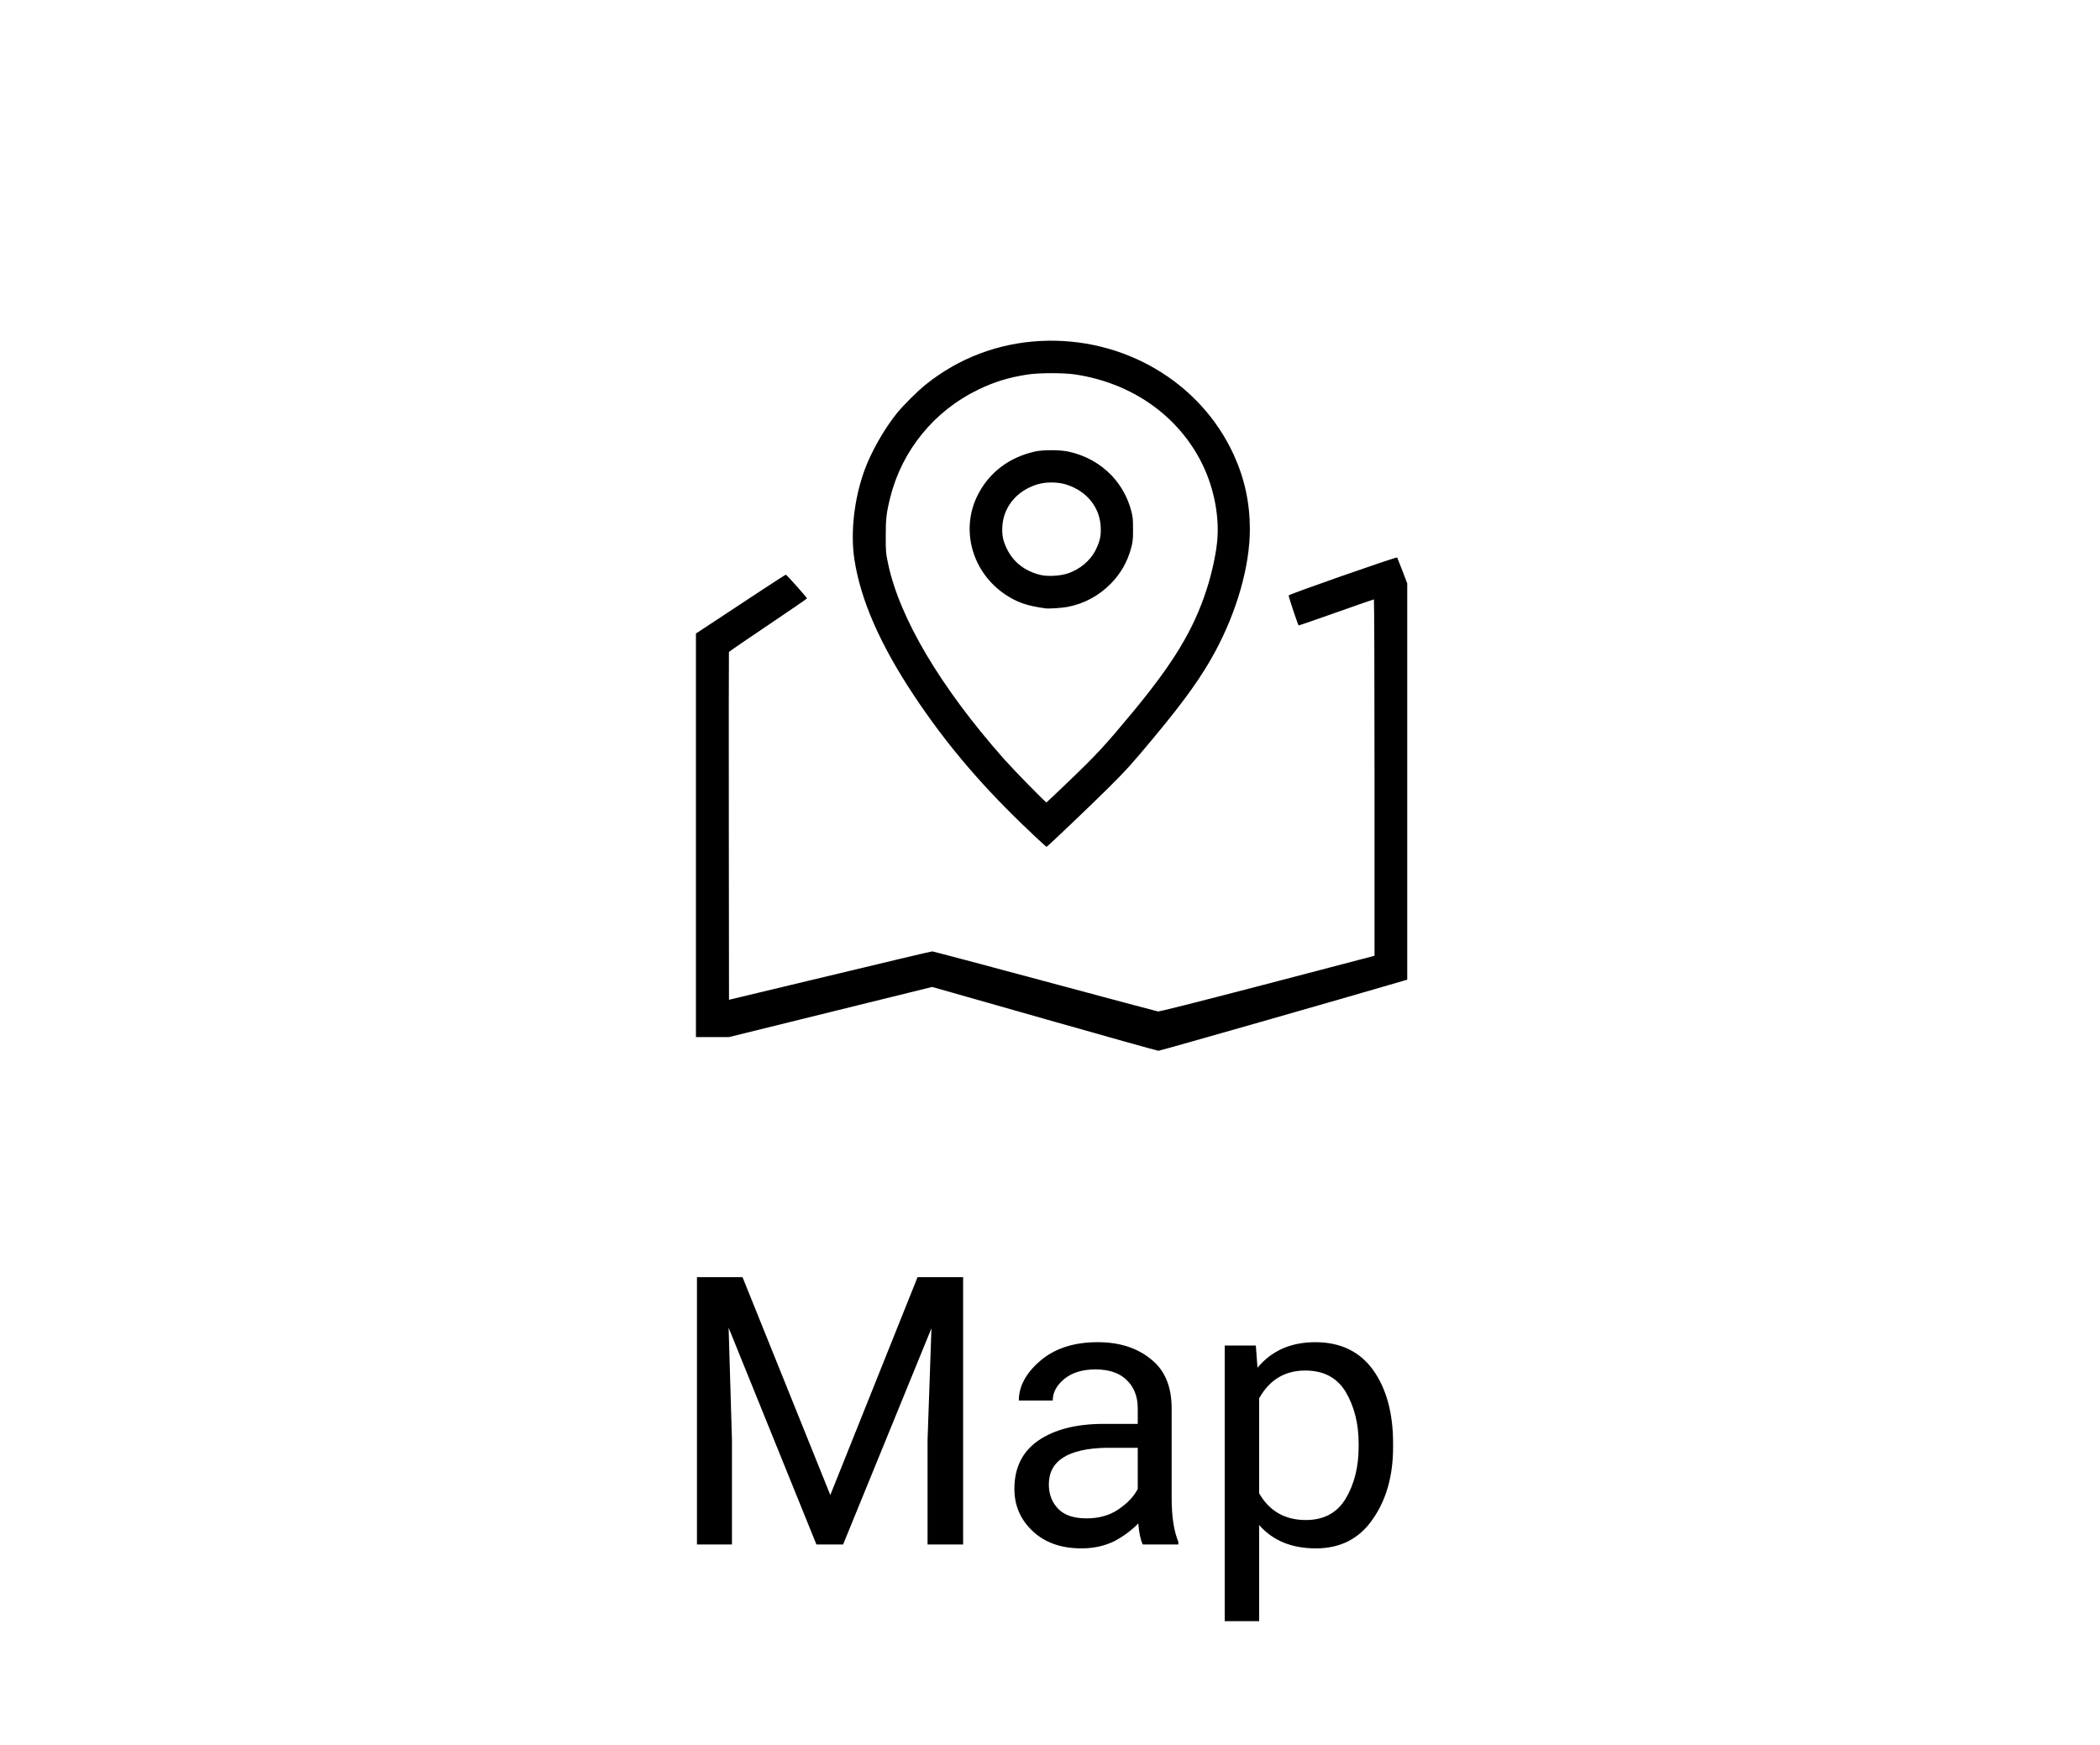
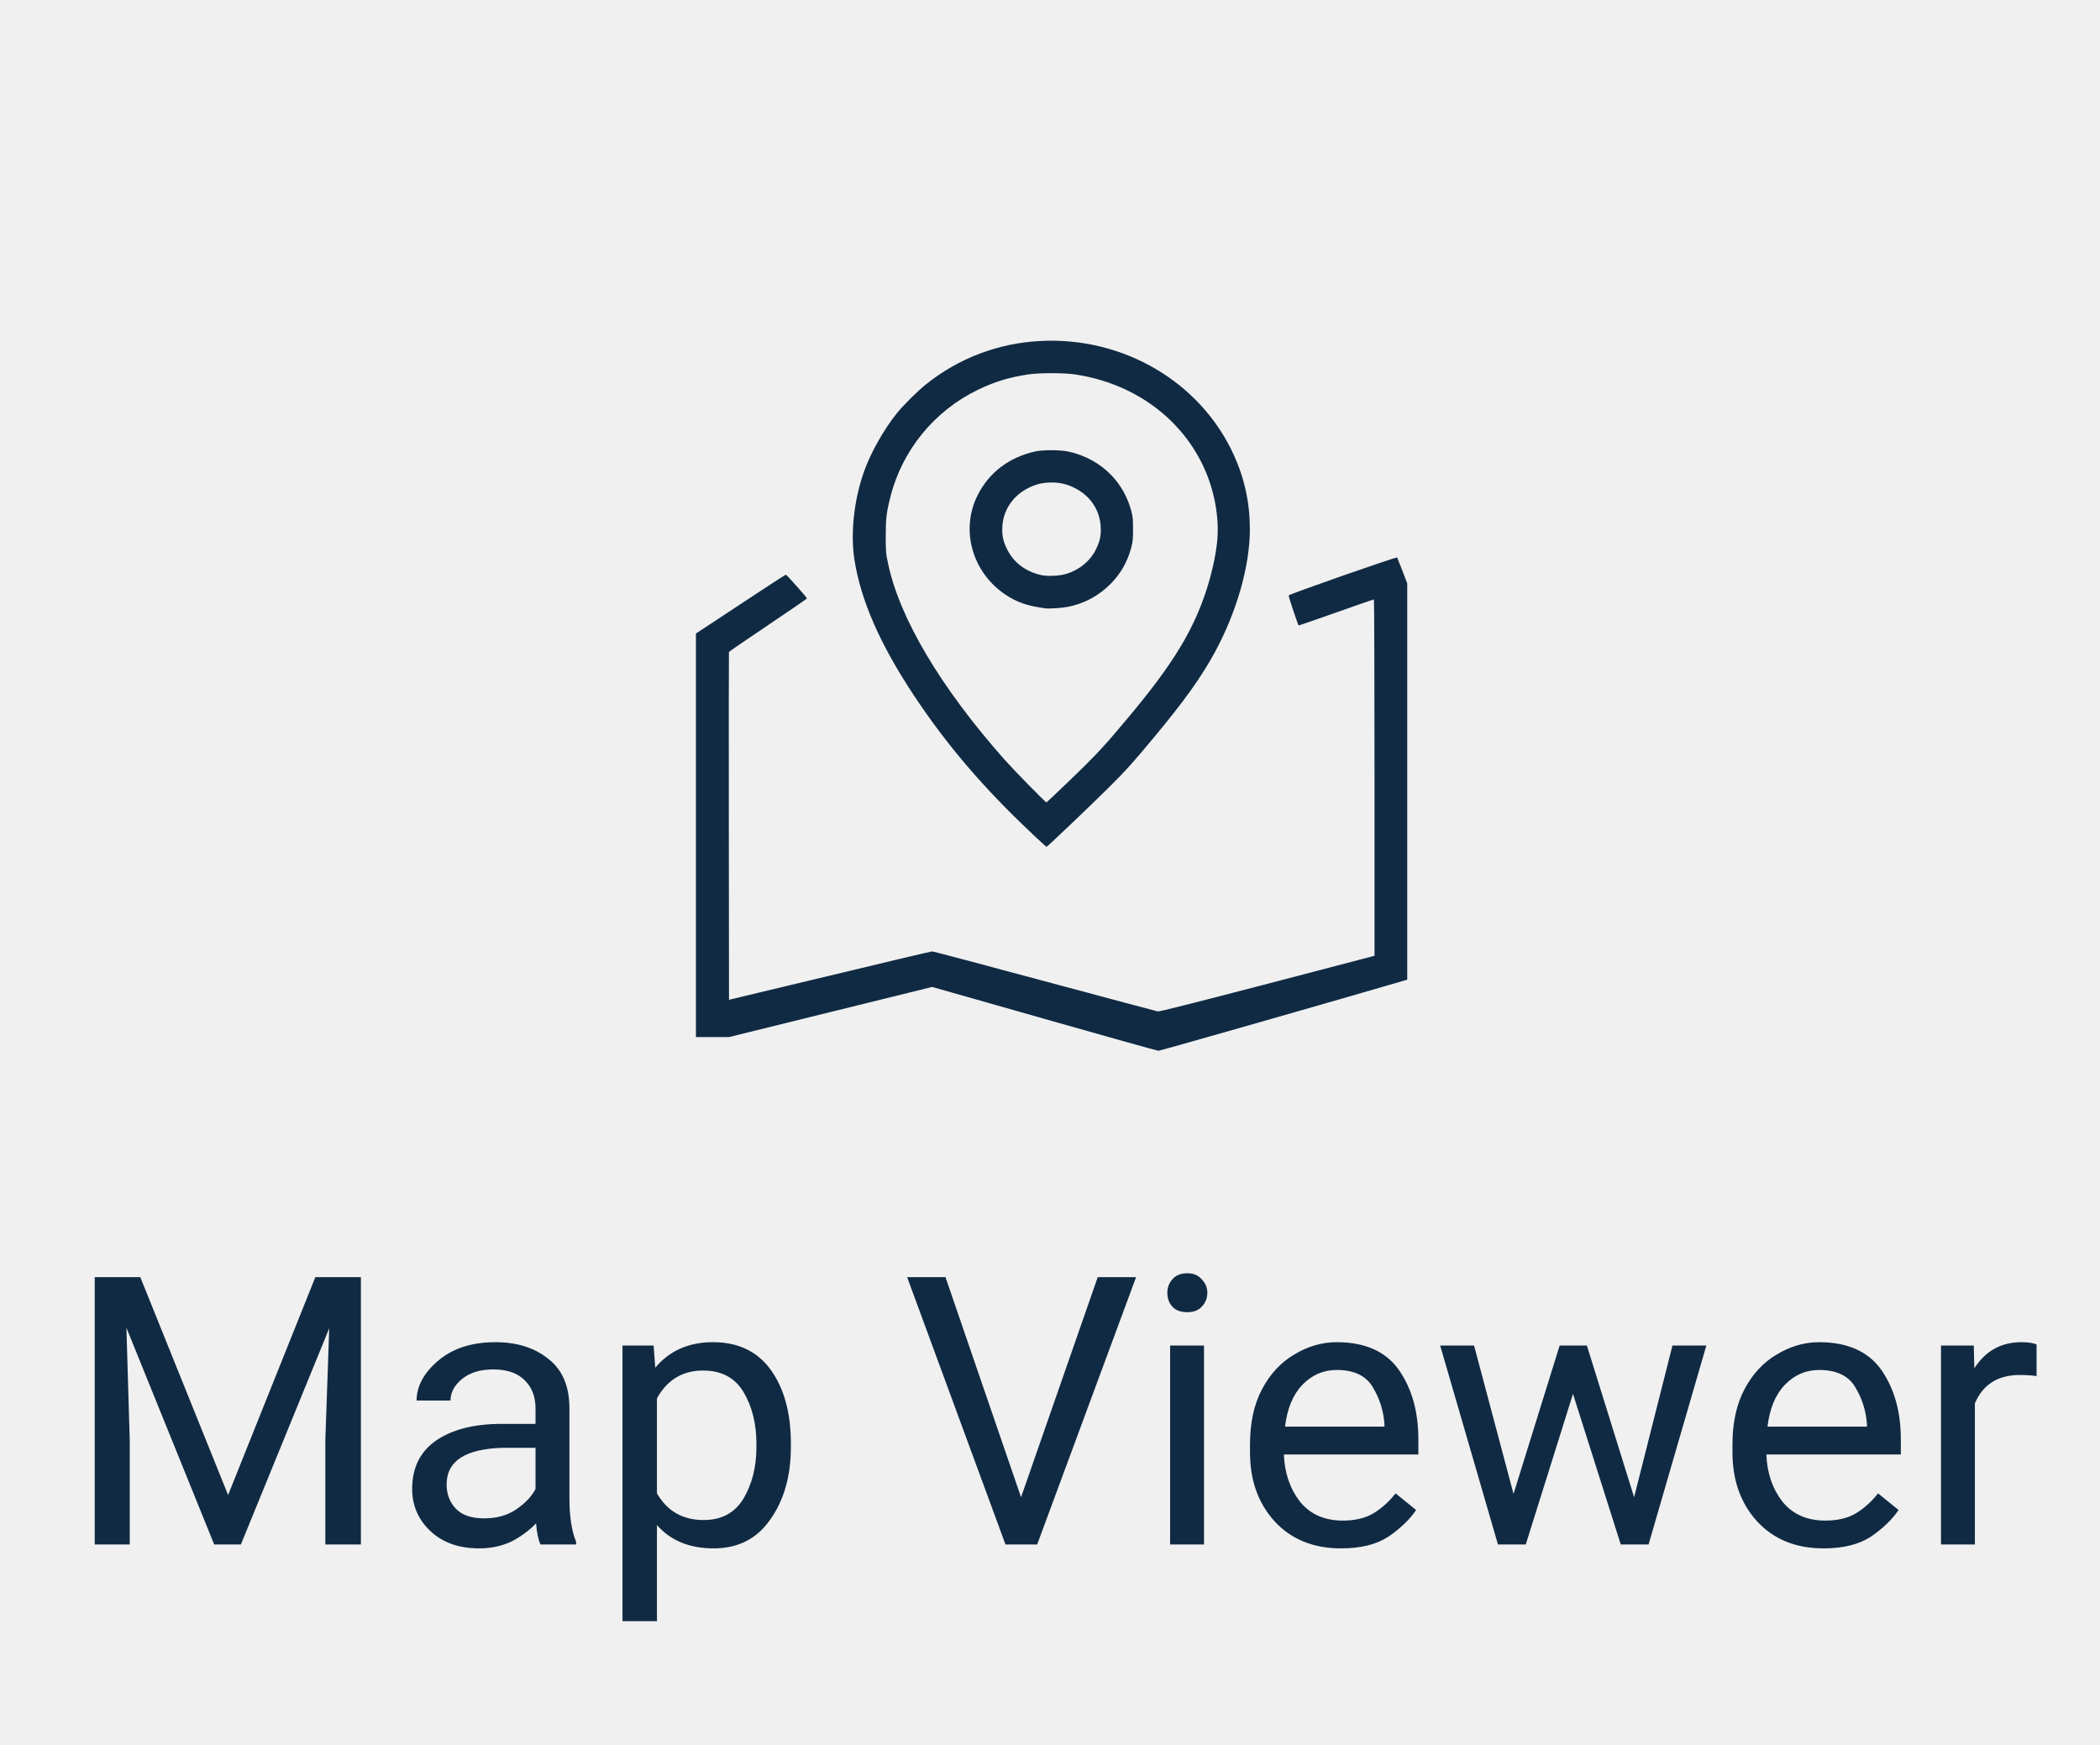
<svg xmlns="http://www.w3.org/2000/svg" width="59.049mm" height="49.049mm" viewBox="0 0 59.049 49.049" version="1.1" id="svg3078">
  <defs id="defs3072" />
  <g id="layer1" transform="translate(-84.62435,-30.57077)">
    <g id="g3057" transform="translate(219.0849,39.55408)">
-       <rect style="fill:#ffffff;fill-opacity:1;fill-rule:evenodd;stroke:none;stroke-width:0.951;stroke-miterlimit:4;stroke-dasharray:none;stroke-opacity:1" id="rect2415-7-2-3" width="59.049" height="49.049" x="-134.461" y="-8.983" />
-       <path id="path3051" d="m -105.097,19.659 -3.153,-0.896 -2.857,0.705 -2.857,0.705 -0.464,-4.27e-4 -0.464,-4.27e-4 V 14.5 8.827 l 0.582,-0.383 c 0.32,-0.211 0.885,-0.583 1.255,-0.827 0.37,-0.244 0.681,-0.444 0.692,-0.444 0.022,0 0.595,0.644 0.594,0.667 -4e-4,0.009 -0.493,0.347 -1.094,0.751 -0.601,0.404 -1.097,0.744 -1.101,0.755 -0.004,0.011 -0.006,2.216 -0.003,4.899 l 0.005,4.879 0.867,-0.208 c 3.939,-0.945 4.812,-1.152 4.85,-1.152 0.024,6.2e-5 1.448,0.377 3.163,0.839 1.715,0.461 3.147,0.843 3.18,0.849 0.041,0.007 1.012,-0.238 2.969,-0.748 1.599,-0.417 2.956,-0.772 3.015,-0.789 l 0.107,-0.03 v -5.009 c 0,-2.768 -0.008,-5.009 -0.017,-5.009 -0.01,0 -0.485,0.165 -1.056,0.367 -0.571,0.202 -1.048,0.367 -1.059,0.367 -0.016,1.633e-4 -0.271,-0.761 -0.283,-0.844 -0.004,-0.03 3.037,-1.094 3.052,-1.067 0.007,0.013 0.074,0.182 0.148,0.375 l 0.135,0.352 v 5.571 5.571 l -0.138,0.04 c -1.62,0.476 -6.817,1.961 -6.858,1.959 -0.031,-0.001 -1.474,-0.405 -3.209,-0.898 z m -0.347,-5.21 c -1.359,-1.277 -2.394,-2.488 -3.317,-3.879 -0.953,-1.436 -1.498,-2.681 -1.674,-3.82 -0.116,-0.752 -0.011,-1.698 0.279,-2.503 0.185,-0.513 0.549,-1.157 0.908,-1.605 0.184,-0.229 0.582,-0.626 0.824,-0.819 0.919,-0.737 2.029,-1.158 3.214,-1.22 2.34,-0.123 4.507,1.153 5.442,3.203 0.303,0.664 0.451,1.348 0.452,2.082 7.86e-4,1.033 -0.36,2.306 -0.978,3.452 -0.373,0.692 -0.855,1.368 -1.7,2.384 -0.63,0.758 -0.793,0.939 -1.292,1.435 -0.506,0.503 -1.729,1.668 -1.749,1.666 -0.007,-5.59e-4 -0.191,-0.169 -0.41,-0.375 z m 1.046,-1.477 c 0.778,-0.746 1.008,-0.995 1.77,-1.913 1.169,-1.409 1.732,-2.341 2.099,-3.48 0.136,-0.423 0.247,-0.917 0.289,-1.296 0.079,-0.706 -0.076,-1.533 -0.416,-2.224 -0.665,-1.35 -1.97,-2.271 -3.563,-2.514 -0.327,-0.05 -1.023,-0.05 -1.347,4.663e-4 -0.536,0.083 -0.933,0.205 -1.398,0.43 -1.222,0.591 -2.128,1.698 -2.458,3.004 -0.114,0.45 -0.133,0.61 -0.133,1.11 2.5e-4,0.438 0.003,0.474 0.066,0.772 0.323,1.537 1.478,3.482 3.268,5.504 0.269,0.303 1.165,1.218 1.186,1.21 0.008,-0.003 0.294,-0.274 0.637,-0.603 z m -0.668,-4.853 c -0.508,-0.068 -0.793,-0.166 -1.122,-0.385 -0.935,-0.623 -1.272,-1.816 -0.786,-2.789 0.32,-0.641 0.881,-1.069 1.616,-1.235 0.216,-0.049 0.707,-0.048 0.935,9.776e-4 0.48,0.103 0.905,0.339 1.229,0.683 0.254,0.27 0.443,0.61 0.539,0.972 0.048,0.18 0.054,0.242 0.054,0.531 6e-5,0.292 -0.006,0.348 -0.055,0.53 -0.106,0.391 -0.293,0.717 -0.572,1 -0.337,0.342 -0.752,0.564 -1.216,0.652 -0.163,0.031 -0.521,0.054 -0.622,0.041 z m 0.612,-0.975 c 0.353,-0.114 0.655,-0.365 0.804,-0.67 0.119,-0.243 0.152,-0.391 0.14,-0.639 -0.022,-0.479 -0.294,-0.884 -0.74,-1.104 -0.216,-0.106 -0.403,-0.15 -0.643,-0.15 -0.24,0 -0.427,0.044 -0.643,0.15 -0.439,0.217 -0.715,0.623 -0.74,1.088 -0.013,0.247 0.018,0.403 0.128,0.628 0.186,0.381 0.515,0.634 0.959,0.736 0.19,0.044 0.532,0.025 0.735,-0.04 z" style="fill:#000000;stroke-width:0.02" />
-       <text xml:space="preserve" style="font-style:normal;font-variant:normal;font-weight:normal;font-stretch:normal;font-size:10.583px;line-height:1.25;font-family:Roboto;-inkscape-font-specification:Roboto;letter-spacing:0px;word-spacing:0px;fill:#000000;fill-opacity:1;stroke:none;stroke-width:0.265" x="-115.739" y="34.438" id="text847-1-6">
-         <tspan id="tspan845-78-7" x="-115.739" y="34.438" style="stroke-width:0.265">Map </tspan>
+       <rect style="fill:none;fill-opacity:1;fill-rule:evenodd;stroke:none;stroke-width:0.951;stroke-miterlimit:4;stroke-dasharray:none;stroke-opacity:1" id="rect2415-7-2-3" width="59.049" height="49.049" x="-134.461" y="-8.983" />
+       <path id="path3051" d="m -105.097,19.659 -3.153,-0.896 -2.857,0.705 -2.857,0.705 -0.464,-4.27e-4 -0.464,-4.27e-4 V 14.5 8.827 l 0.582,-0.383 c 0.32,-0.211 0.885,-0.583 1.255,-0.827 0.37,-0.244 0.681,-0.444 0.692,-0.444 0.022,0 0.595,0.644 0.594,0.667 -4e-4,0.009 -0.493,0.347 -1.094,0.751 -0.601,0.404 -1.097,0.744 -1.101,0.755 -0.004,0.011 -0.006,2.216 -0.003,4.899 l 0.005,4.879 0.867,-0.208 c 3.939,-0.945 4.812,-1.152 4.85,-1.152 0.024,6.2e-5 1.448,0.377 3.163,0.839 1.715,0.461 3.147,0.843 3.18,0.849 0.041,0.007 1.012,-0.238 2.969,-0.748 1.599,-0.417 2.956,-0.772 3.015,-0.789 l 0.107,-0.03 v -5.009 c 0,-2.768 -0.008,-5.009 -0.017,-5.009 -0.01,0 -0.485,0.165 -1.056,0.367 -0.571,0.202 -1.048,0.367 -1.059,0.367 -0.016,1.633e-4 -0.271,-0.761 -0.283,-0.844 -0.004,-0.03 3.037,-1.094 3.052,-1.067 0.007,0.013 0.074,0.182 0.148,0.375 l 0.135,0.352 v 5.571 5.571 l -0.138,0.04 c -1.62,0.476 -6.817,1.961 -6.858,1.959 -0.031,-0.001 -1.474,-0.405 -3.209,-0.898 z m -0.347,-5.21 c -1.359,-1.277 -2.394,-2.488 -3.317,-3.879 -0.953,-1.436 -1.498,-2.681 -1.674,-3.82 -0.116,-0.752 -0.011,-1.698 0.279,-2.503 0.185,-0.513 0.549,-1.157 0.908,-1.605 0.184,-0.229 0.582,-0.626 0.824,-0.819 0.919,-0.737 2.029,-1.158 3.214,-1.22 2.34,-0.123 4.507,1.153 5.442,3.203 0.303,0.664 0.451,1.348 0.452,2.082 7.86e-4,1.033 -0.36,2.306 -0.978,3.452 -0.373,0.692 -0.855,1.368 -1.7,2.384 -0.63,0.758 -0.793,0.939 -1.292,1.435 -0.506,0.503 -1.729,1.668 -1.749,1.666 -0.007,-5.59e-4 -0.191,-0.169 -0.41,-0.375 z m 1.046,-1.477 c 0.778,-0.746 1.008,-0.995 1.77,-1.913 1.169,-1.409 1.732,-2.341 2.099,-3.48 0.136,-0.423 0.247,-0.917 0.289,-1.296 0.079,-0.706 -0.076,-1.533 -0.416,-2.224 -0.665,-1.35 -1.97,-2.271 -3.563,-2.514 -0.327,-0.05 -1.023,-0.05 -1.347,4.663e-4 -0.536,0.083 -0.933,0.205 -1.398,0.43 -1.222,0.591 -2.128,1.698 -2.458,3.004 -0.114,0.45 -0.133,0.61 -0.133,1.11 2.5e-4,0.438 0.003,0.474 0.066,0.772 0.323,1.537 1.478,3.482 3.268,5.504 0.269,0.303 1.165,1.218 1.186,1.21 0.008,-0.003 0.294,-0.274 0.637,-0.603 z m -0.668,-4.853 c -0.508,-0.068 -0.793,-0.166 -1.122,-0.385 -0.935,-0.623 -1.272,-1.816 -0.786,-2.789 0.32,-0.641 0.881,-1.069 1.616,-1.235 0.216,-0.049 0.707,-0.048 0.935,9.776e-4 0.48,0.103 0.905,0.339 1.229,0.683 0.254,0.27 0.443,0.61 0.539,0.972 0.048,0.18 0.054,0.242 0.054,0.531 6e-5,0.292 -0.006,0.348 -0.055,0.53 -0.106,0.391 -0.293,0.717 -0.572,1 -0.337,0.342 -0.752,0.564 -1.216,0.652 -0.163,0.031 -0.521,0.054 -0.622,0.041 z m 0.612,-0.975 c 0.353,-0.114 0.655,-0.365 0.804,-0.67 0.119,-0.243 0.152,-0.391 0.14,-0.639 -0.022,-0.479 -0.294,-0.884 -0.74,-1.104 -0.216,-0.106 -0.403,-0.15 -0.643,-0.15 -0.24,0 -0.427,0.044 -0.643,0.15 -0.439,0.217 -0.715,0.623 -0.74,1.088 -0.013,0.247 0.018,0.403 0.128,0.628 0.186,0.381 0.515,0.634 0.959,0.736 0.19,0.044 0.532,0.025 0.735,-0.04 z" style="fill:#102a43;stroke-width:0.02;fill-opacity:1" />
+       <text xml:space="preserve" style="font-style:normal;font-variant:normal;font-weight:normal;font-stretch:normal;font-size:10.583px;line-height:1.25;font-family:Roboto;-inkscape-font-specification:Roboto;letter-spacing:0px;word-spacing:0px;fill:#102a43;fill-opacity:1;stroke:none;stroke-width:0.265;" x="-132.672" y="34.438" id="text847-1-6">
+         <tspan id="tspan845-78-7" x="-132.672" y="34.438" style="stroke-width:0.265;fill:#102a43;fill-opacity:1;">Map Viewer </tspan>
      </text>
    </g>
  </g>
</svg>
